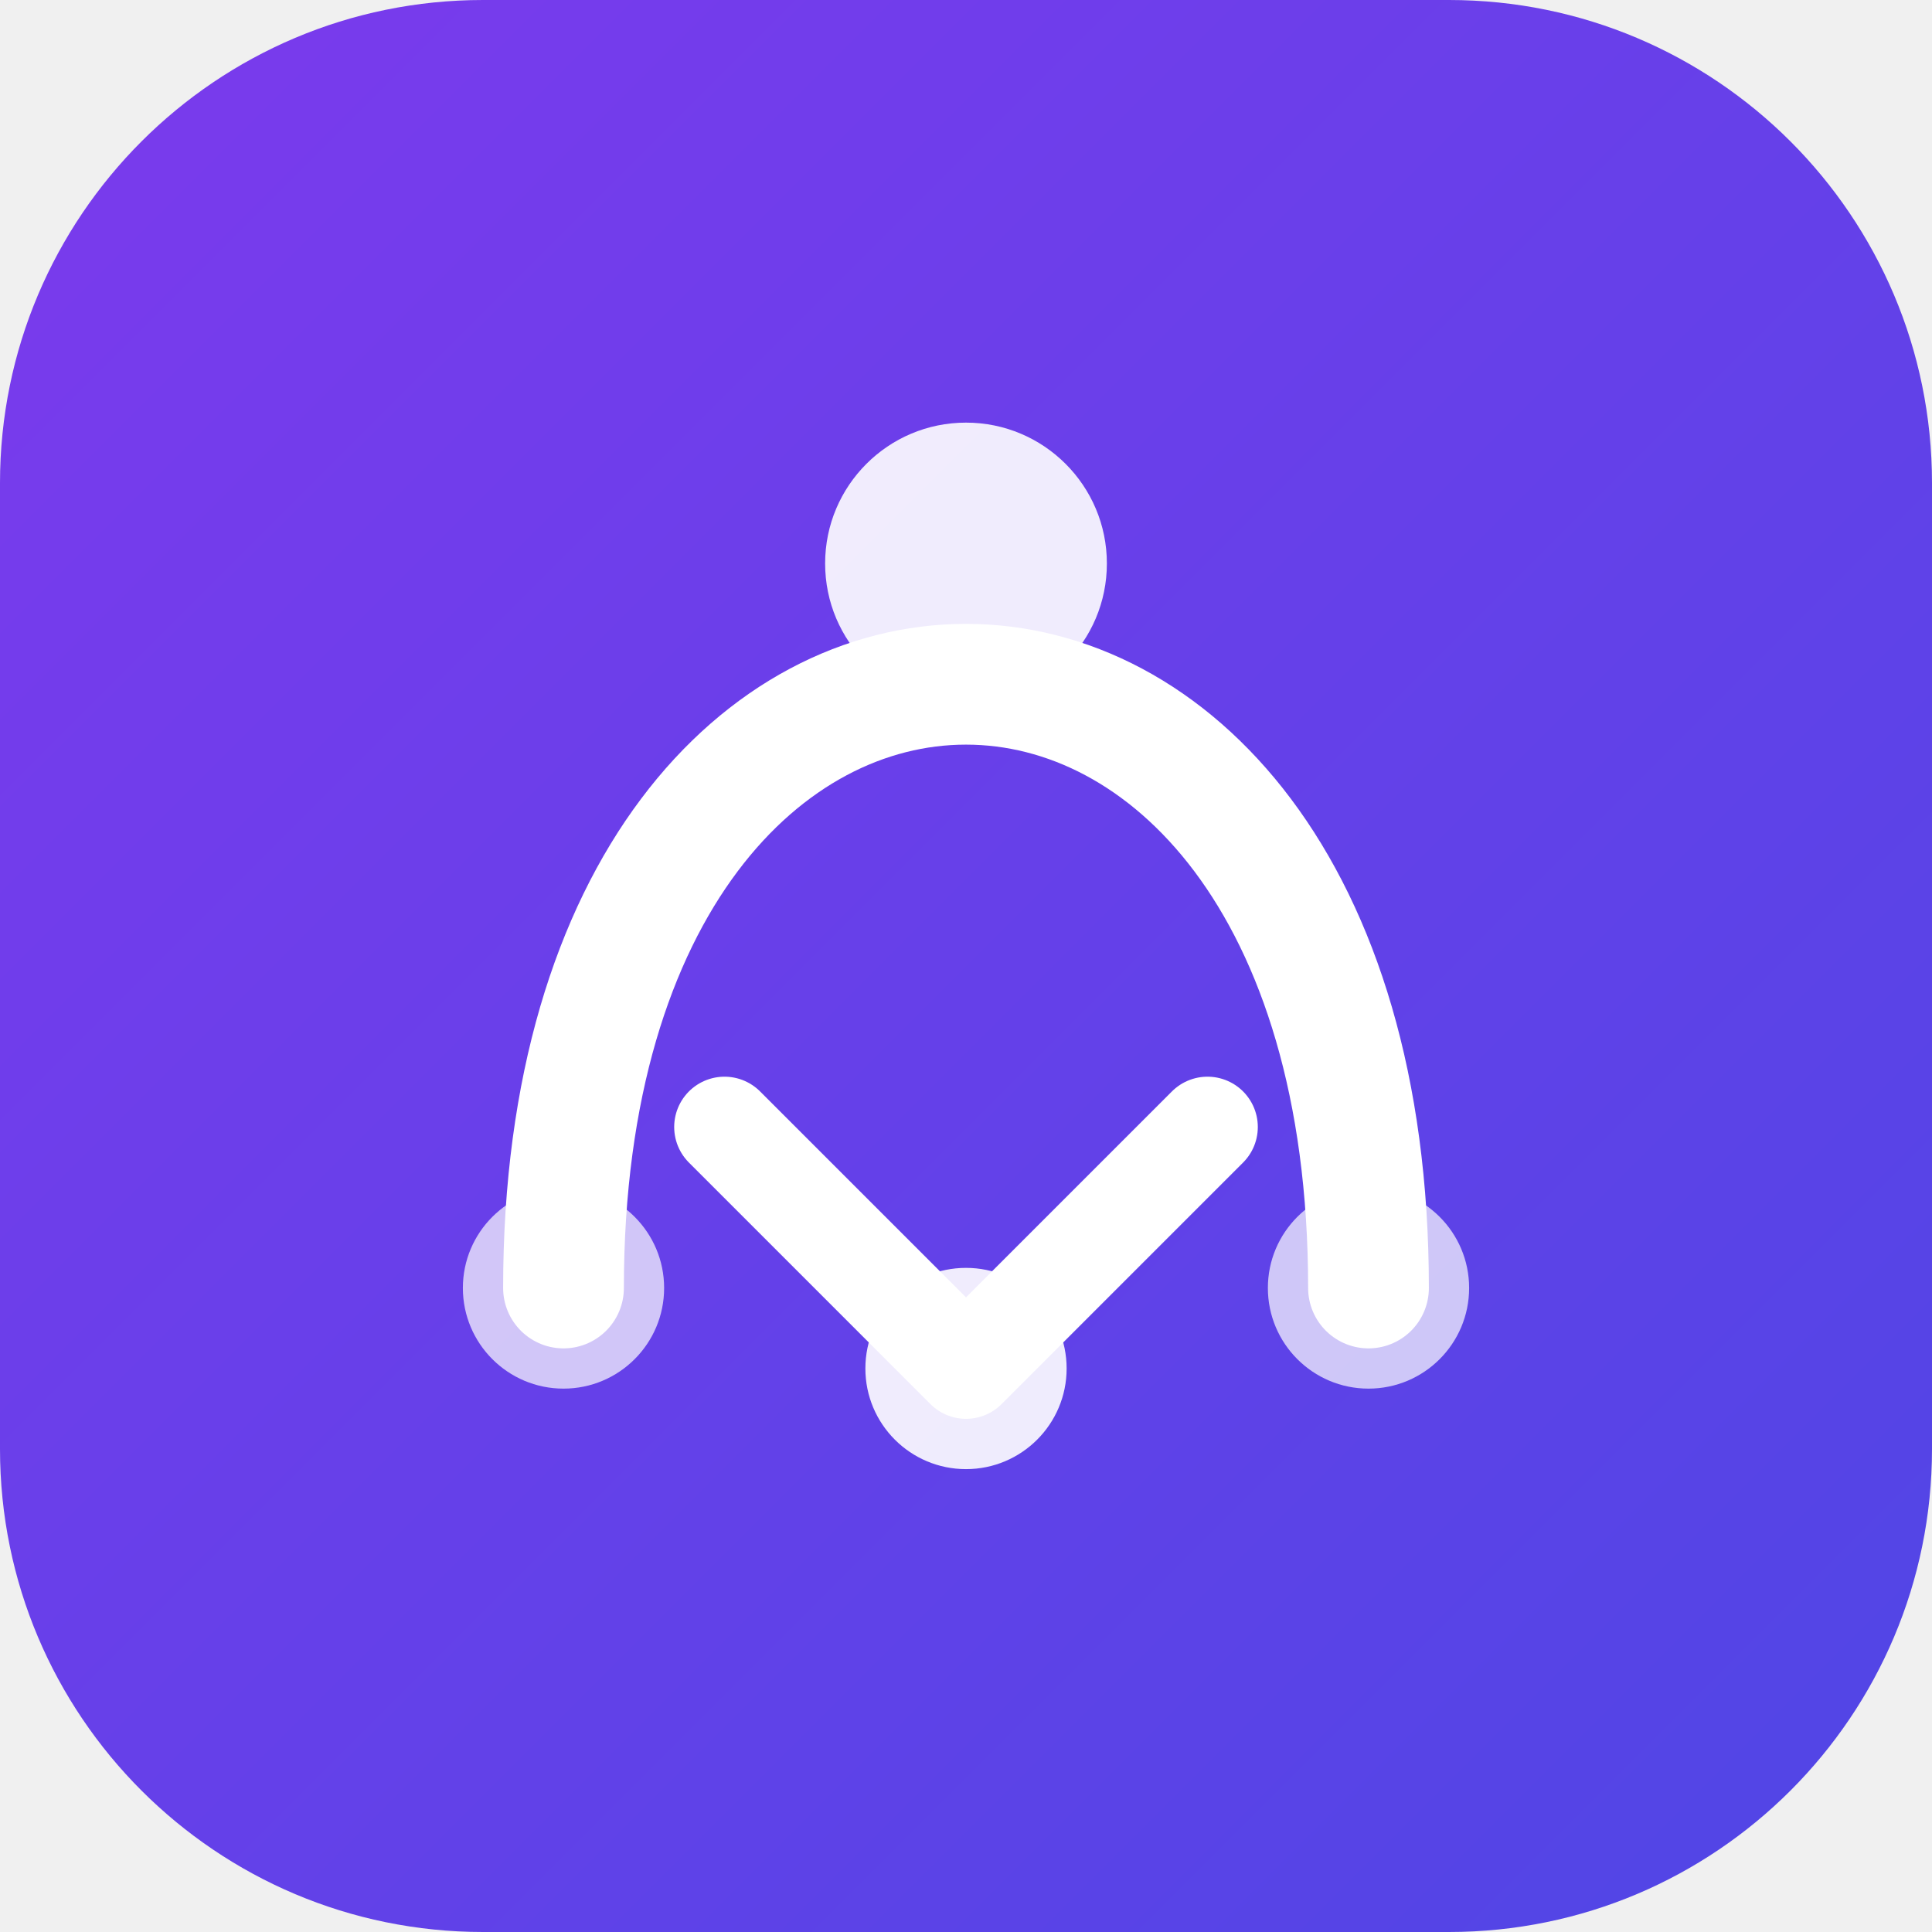
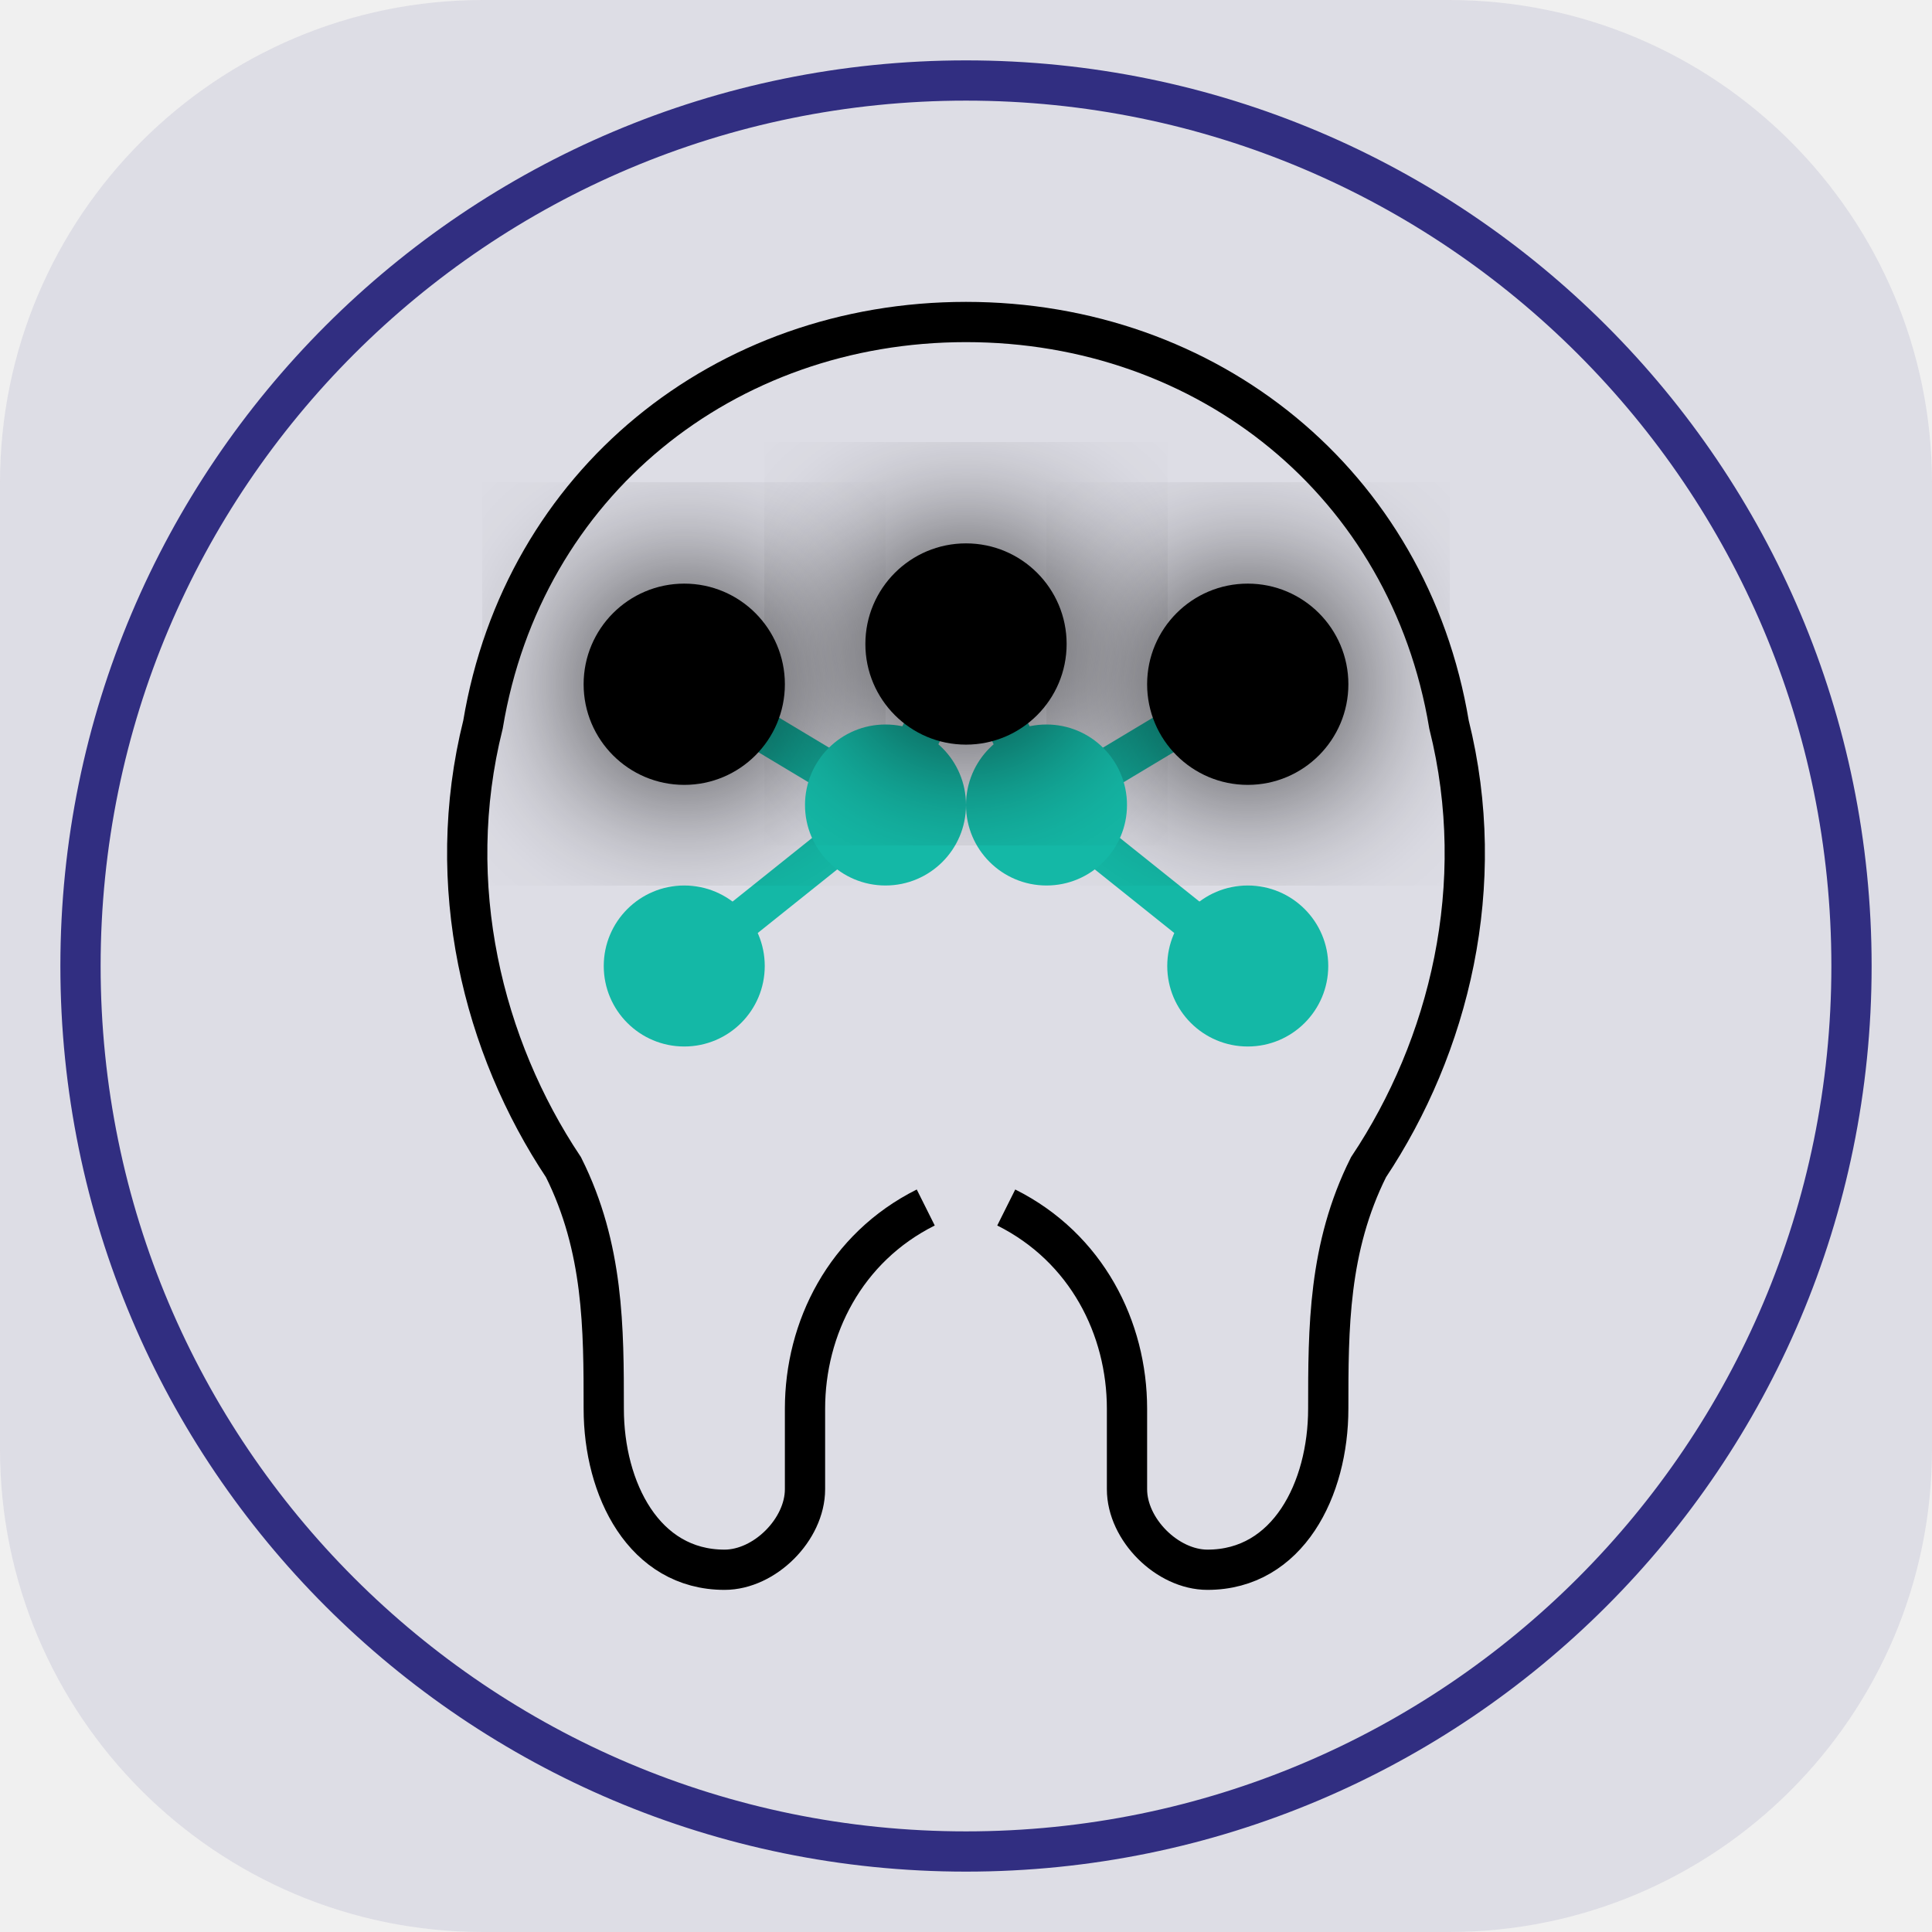
<svg xmlns="http://www.w3.org/2000/svg" viewBox="0 0 48 48">
  <defs>
-     <linearGradient id="g" x1="0" y1="0" x2="1" y2="1">
-       <stop offset="0%" stop-color="#7c3aed" />
-       <stop offset="100%" stop-color="#4f46e5" />
+     <linearGradient id="brainGradient" x1="0%" y1="0%" x2="100%" y2="100%">
+       <stop offset="0%" stopColor="#312E81" />
+       <stop offset="100%" stopColor="#6366F1" />
    </linearGradient>
+     <linearGradient id="nodeGradient" x1="0%" y1="0%" x2="100%" y2="100%">
+       <stop offset="0%" stopColor="#14B8A6" />
+       <stop offset="100%" stopColor="#2DD4BF" />
+     </linearGradient>
+     <filter id="glow" x="-50%" y="-50%" width="200%" height="200%">
+       <feGaussianBlur stdDeviation="2" result="coloredBlur" />
+       <feMerge>
+         <feMergeNode in="coloredBlur" />
+         <feMergeNode in="SourceGraphic" />
+       </feMerge>
+     </filter>
  </defs>
-   <rect width="48" height="48" rx="12" fill="url(#g)" />
-   <circle cx="24" cy="14" r="3.5" fill="white" opacity="0.9" />
-   <path d="M14 32 C14 22, 19 17, 24 17 C29 17, 34 22, 34 32" stroke="white" stroke-width="3" fill="none" stroke-linecap="round" />
-   <path d="M18 28 L24 34 L30 28" stroke="white" stroke-width="2.5" fill="none" stroke-linecap="round" stroke-linejoin="round" />
-   <circle cx="14" cy="32" r="2.5" fill="white" opacity="0.7" />
-   <circle cx="34" cy="32" r="2.5" fill="white" opacity="0.7" />
-   <circle cx="24" cy="34" r="2.5" fill="white" opacity="0.9" />
+   <rect width="48" height="48" rx="12" fill="#312E81" opacity="0.1" />
+   <circle cx="24" cy="24" r="22" stroke="#312E81" strokeWidth="1.5" strokeOpacity="0.2" fill="none" />
+   <path d="M24 8C18 8 13 12 12 18C11 22 12 26 14 29C15 31 15 33 15 35C15 37 16 39 18 39C19 39 20 38 20 37L20 35C20 33 21 31 23 30" stroke="url(#brainGradient)" strokeWidth="2.5" strokeLinecap="round" strokeLinejoin="round" fill="none" />
+   <path d="M24 8C30 8 35 12 36 18C37 22 36 26 34 29C33 31 33 33 33 35C33 37 32 39 30 39C29 39 28 38 28 37L28 35C28 33 27 31 25 30" stroke="url(#brainGradient)" strokeWidth="2.5" strokeLinecap="round" strokeLinejoin="round" fill="none" />
+   <path d="M24 30V40" stroke="url(#brainGradient)" strokeWidth="2" strokeLinecap="round" />
+   <path d="M17 17L22 20M22 20L17 24M22 20L24 16" stroke="#14B8A6" strokeWidth="1.5" strokeLinecap="round" strokeOpacity="0.7" />
+   <path d="M31 17L26 20M26 20L31 24M26 20L24 16" stroke="#14B8A6" strokeWidth="1.5" strokeLinecap="round" strokeOpacity="0.7" />
+   <circle cx="17" cy="17" r="2.5" fill="url(#nodeGradient)" filter="url(#glow)" />
+   <circle cx="31" cy="17" r="2.5" fill="url(#nodeGradient)" filter="url(#glow)" />
+   <circle cx="22" cy="20" r="2" fill="#14B8A6" />
+   <circle cx="26" cy="20" r="2" fill="#14B8A6" />
+   <circle cx="24" cy="16" r="2.5" fill="url(#nodeGradient)" filter="url(#glow)" />
+   <circle cx="17" cy="24" r="2" fill="#14B8A6" />
+   <circle cx="31" cy="24" r="2" fill="#14B8A6" />
</svg>
